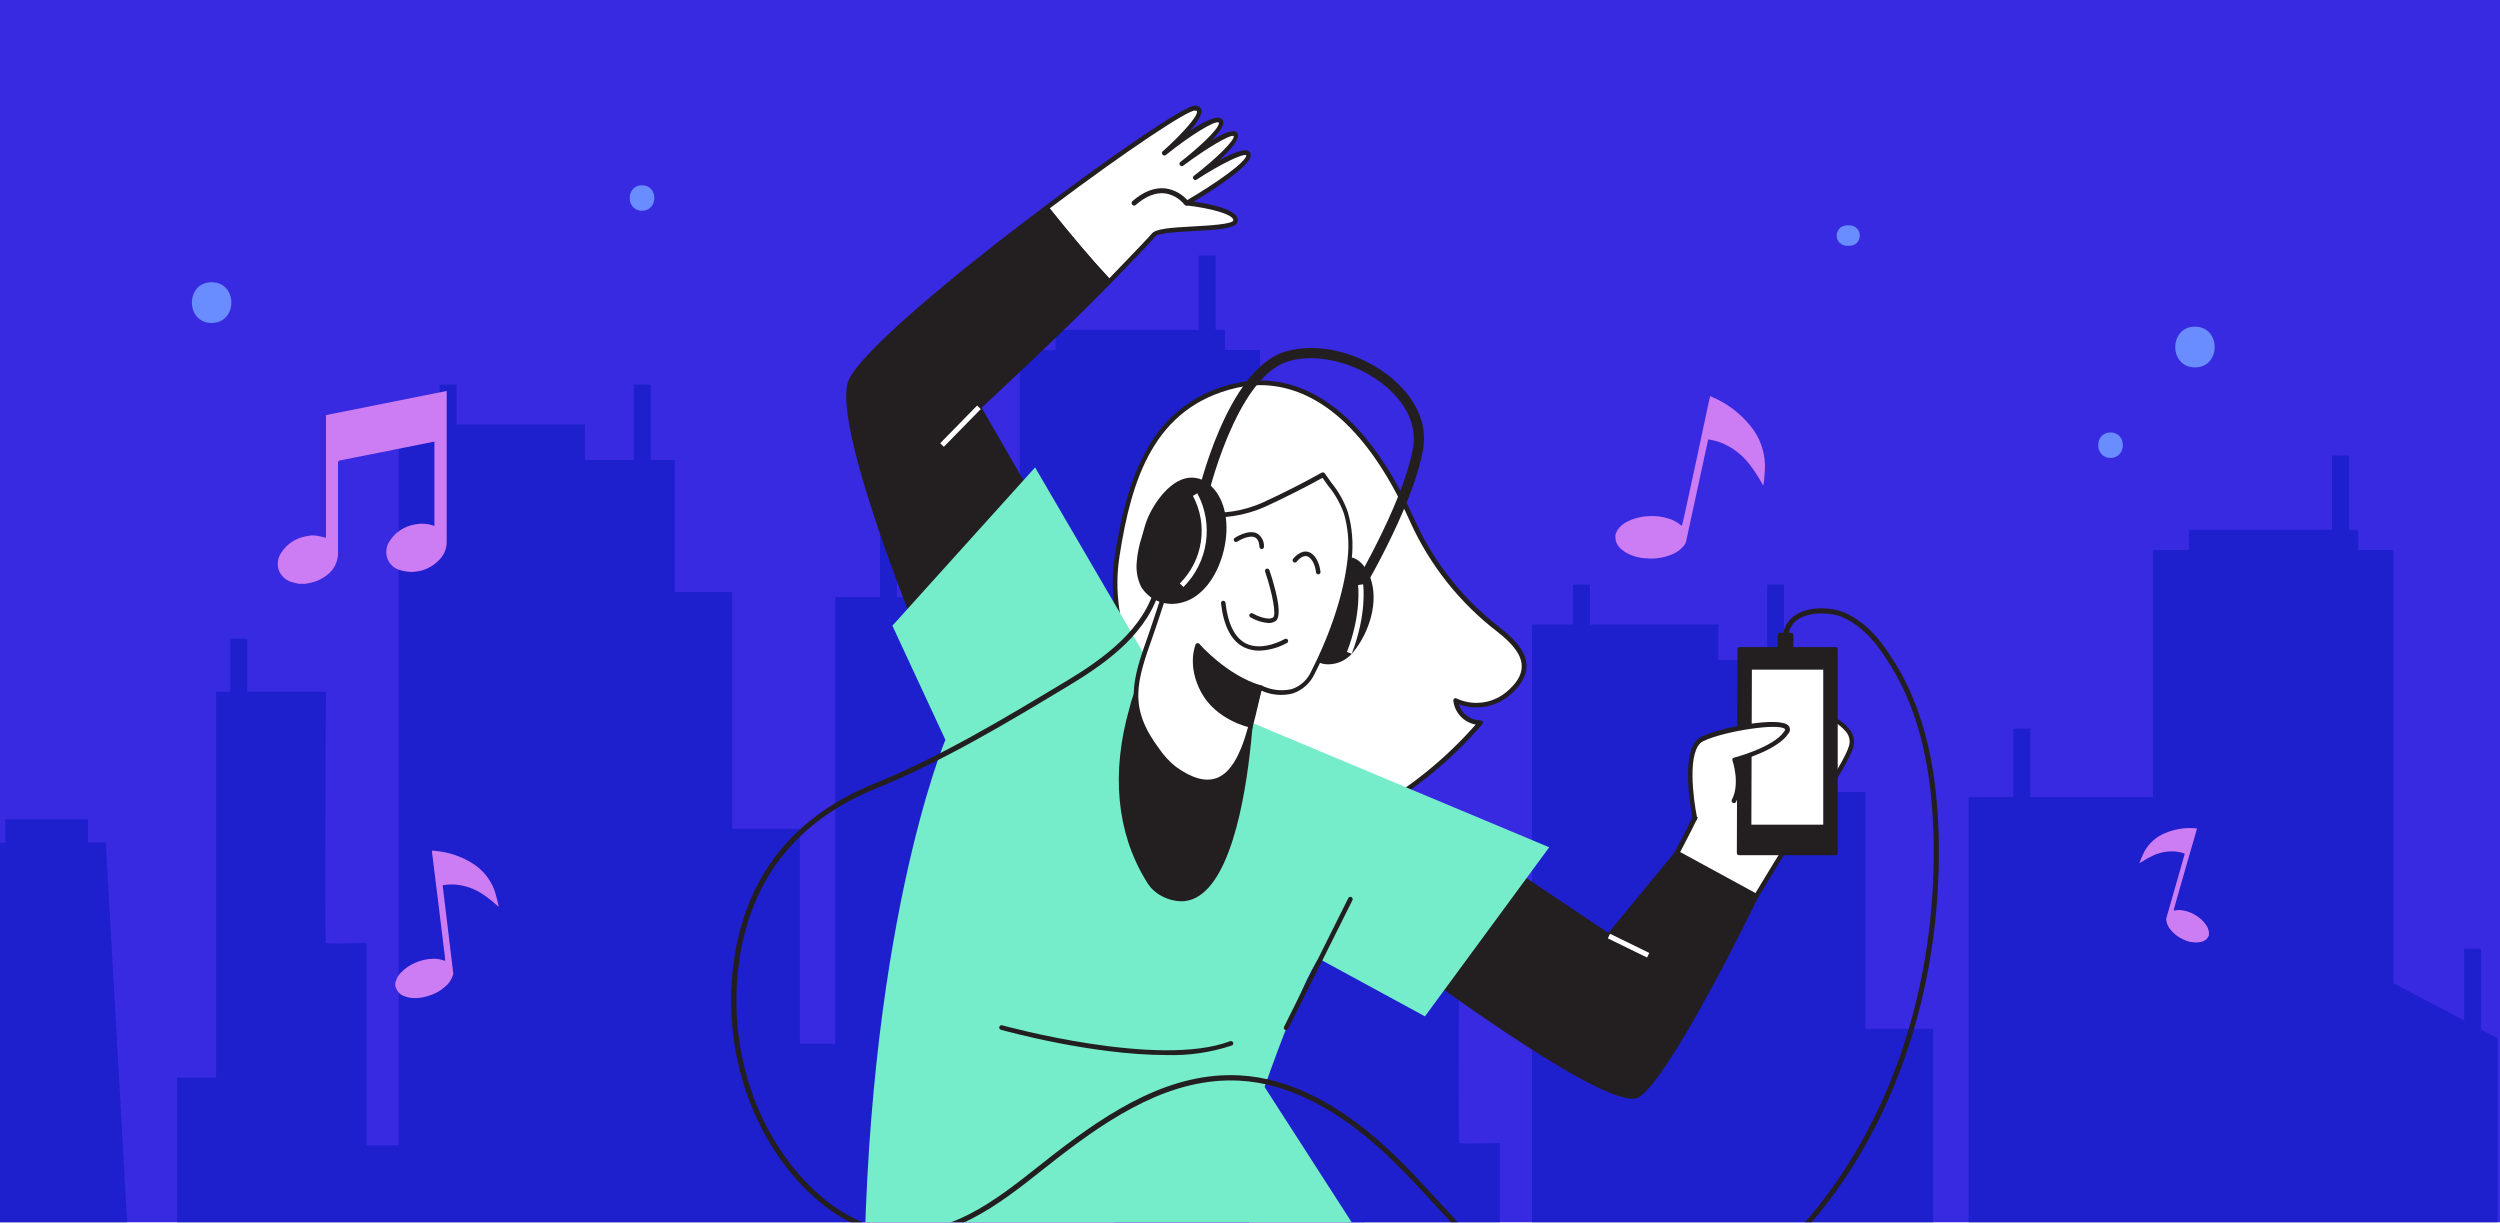
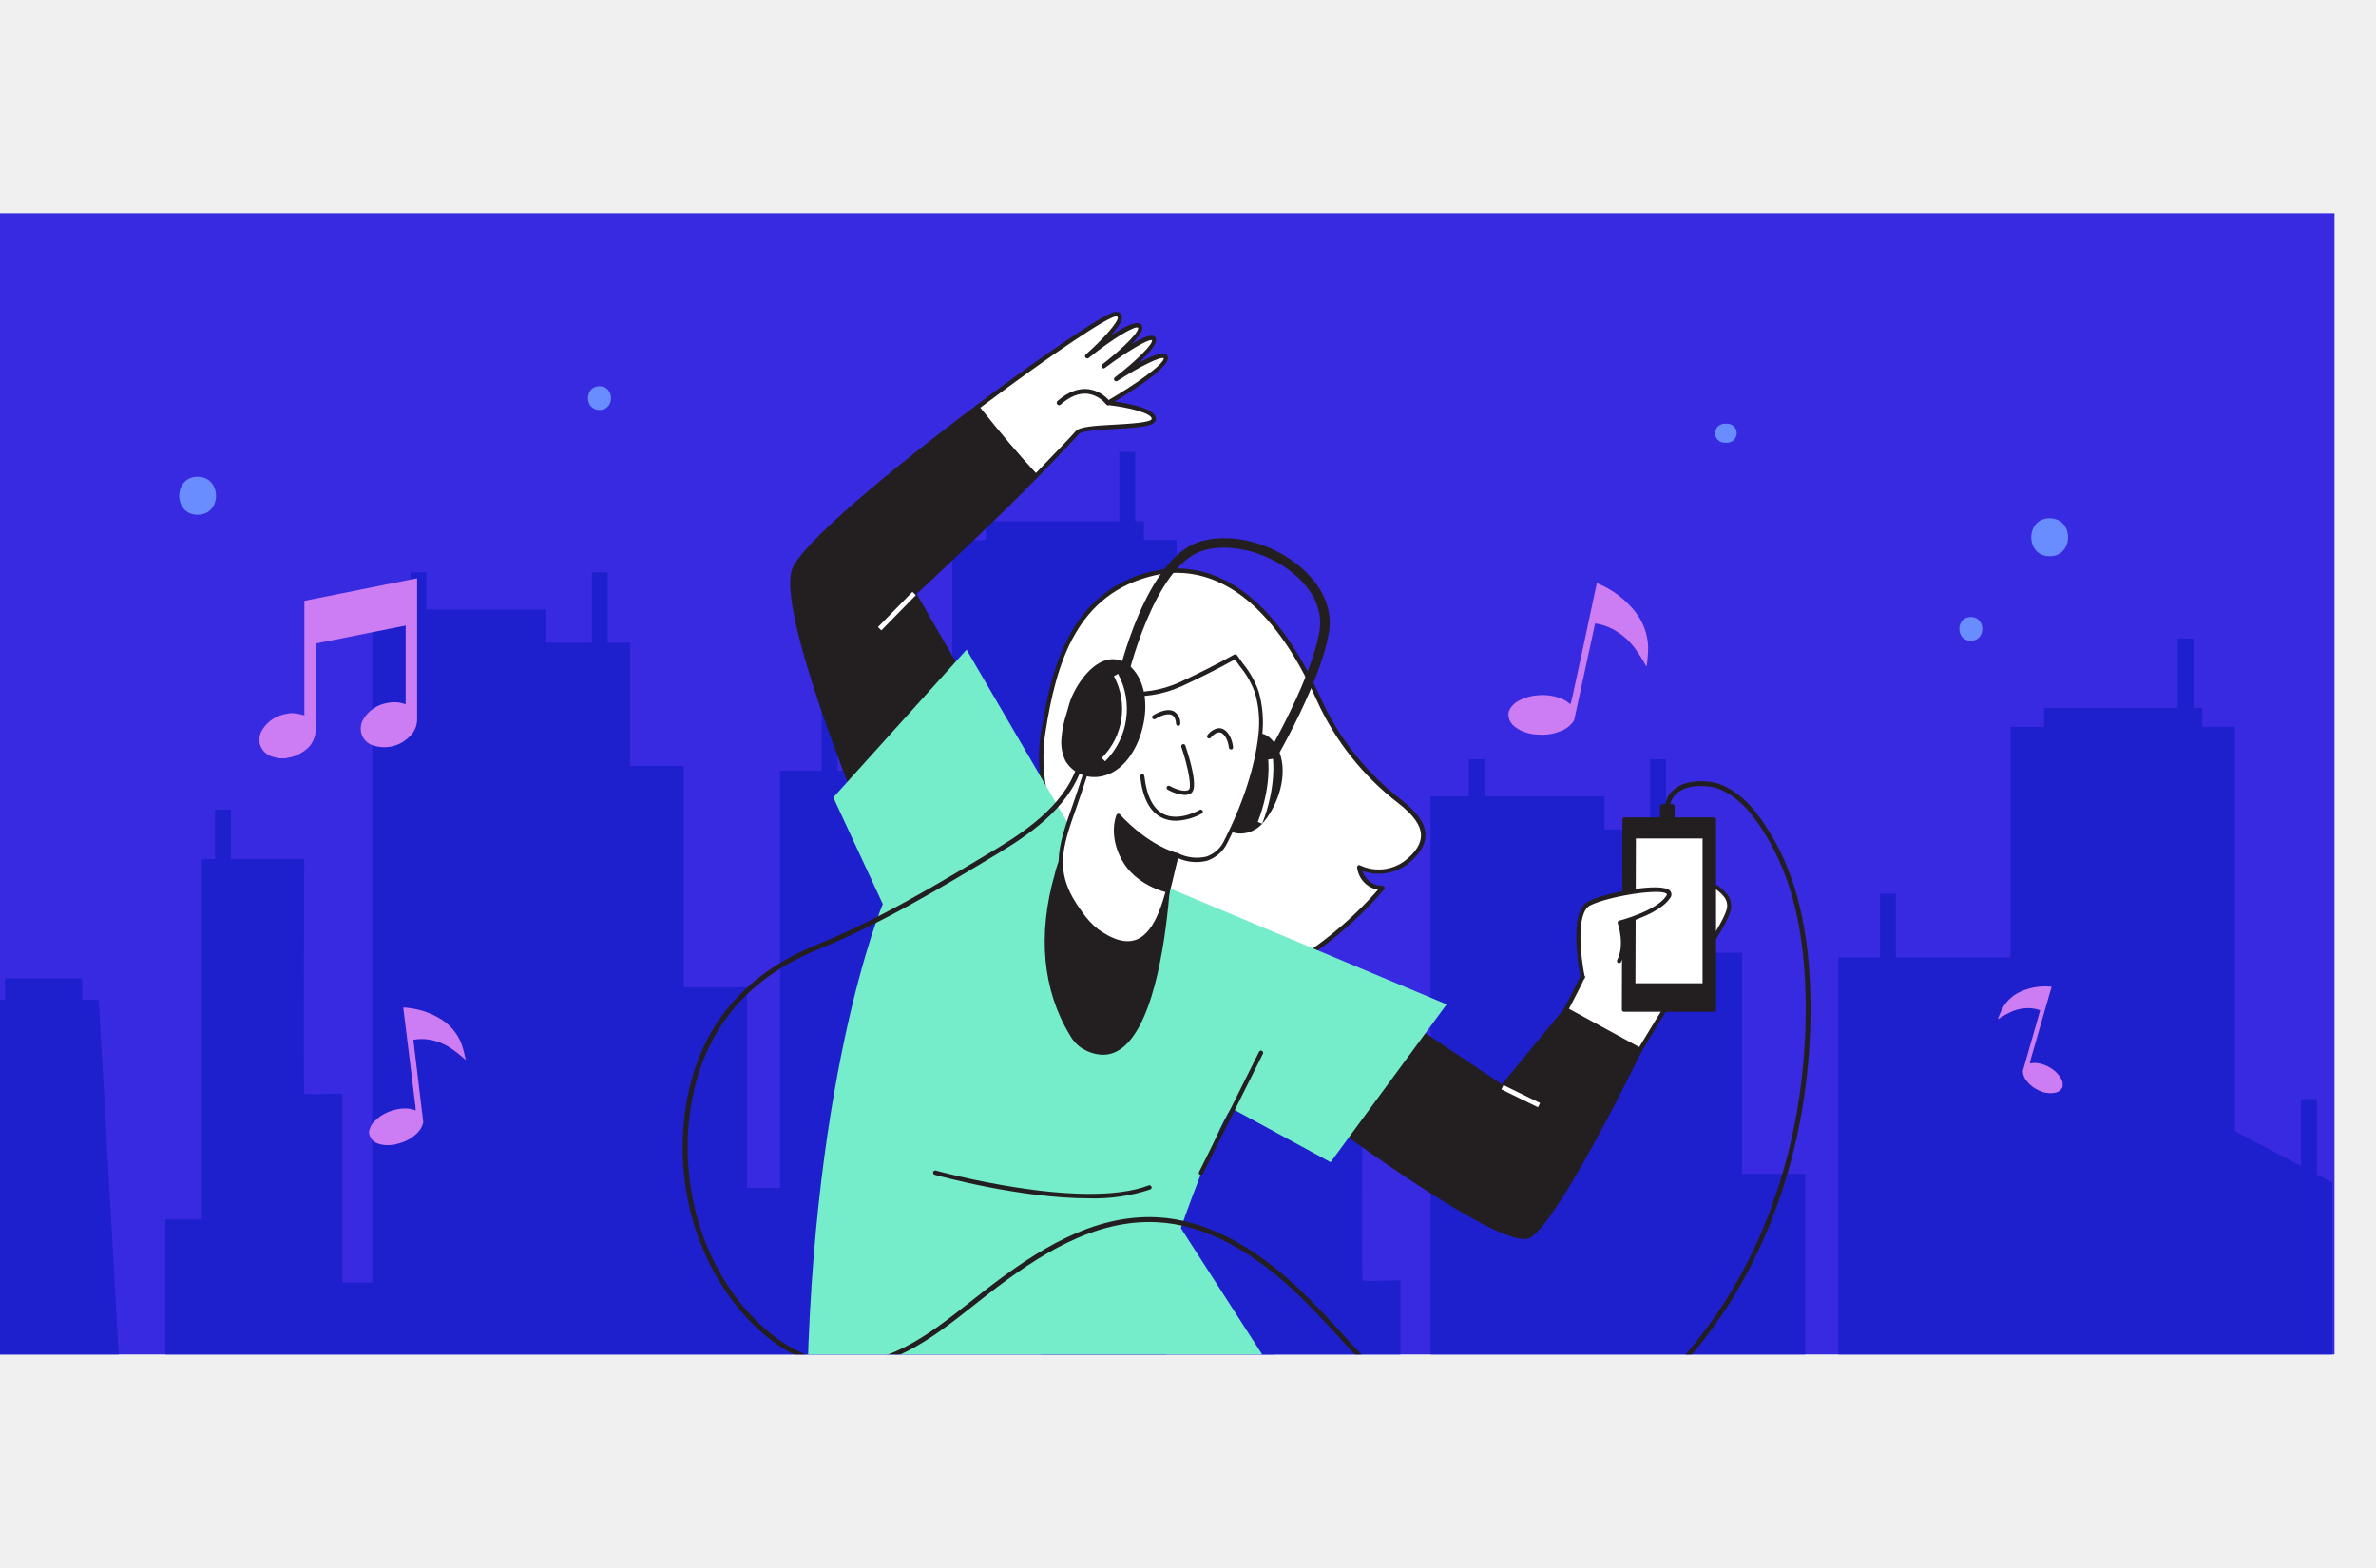
- <svg xmlns="http://www.w3.org/2000/svg" xmlns:xlink="http://www.w3.org/1999/xlink" width="450" height="220">
+ <svg xmlns="http://www.w3.org/2000/svg" xmlns:xlink="http://www.w3.org/1999/xlink" height="220">
  <defs>
    <path id="a" d="M0 0h450v220H0z" />
  </defs>
  <g fill="none" fill-rule="evenodd">
    <mask id="b" fill="#fff">
      <use xlink:href="#a" />
    </mask>
    <use fill="#382AE1" xlink:href="#a" />
    <path fill="#1E1FCD" fill-rule="nonzero" d="M218.812 46v13.368h1.685v3.623h6.303v77.983l12.758 6.699v-12.891h3.046v14.545l2.984 1.543v112.908L31.9 266.214v-72.237h7.013V124.52h2.548v-9.55h3.045v9.55h14.15l-.001.014v.196c-.01 2.072-.088 19.036-.094 31.525v3.018c.003 5.998.028 10.37.094 10.445.066.075.784.104 1.747.108h.5c2.152-.008 5.071-.108 5.071-.108v36.439h5.786V76.399h7.379v-7.156h3.045V76.4h23.111v6.395h8.79v-13.55h3.045v13.55h4.314v23.771h10.353v42.63h12.18v38.692h6.384v-80.419h8.04V95.156h3.044v12.312h22.117V63.022h6.455v-3.654h25.75V46h3.046zM15.842 147.489v4.151h3.198L25.475 265.9H-8l6.445-114.259H.962v-4.151h14.88z" mask="url(#b)" />
    <path fill="#1E1FCD" fill-rule="nonzero" d="M422.812 82v13.368h1.685v3.623h6.303v77.983l12.758 6.699v-12.891h3.046v14.545l2.984 1.543v112.908L235.9 302.214v-72.237h7.013V160.52h2.548v-9.55h3.045v9.55h14.15l-.001.014v.196c-.01 2.072-.088 19.036-.094 31.525v3.018c.003 5.998.028 10.37.094 10.445.066.075.784.104 1.747.108h.5c2.152-.008 5.071-.108 5.071-.108v36.439h5.786V112.399h7.379v-7.156h3.045v7.156h23.111v6.395h8.79v-13.55h3.045v13.55h4.314v23.771h10.353v42.63h12.18v38.692h6.384v-80.419h8.04v-12.312h3.044v12.312h22.117V99.022h6.455v-3.654h25.75V82h3.046zm-202.97 101.489v4.151h3.198l6.435 114.259H196l6.445-114.259h2.517v-4.151h14.88z" mask="url(#b)" />
    <g fill-rule="nonzero" mask="url(#b)">
      <path fill="#FFF" d="M224.743 27.894c-.147-2.117-9.625 4.042-9.625 4.042s8.029-6.159 7.34-7.698c-.688-1.54-9.734 5.196-9.734 5.196s8.257-6.351 6.982-7.707c-1.275-1.357-10.093 5.782-10.093 5.782s8.992-7.9 5.56-8.092c-1.541-.082-13.643 8.138-26.754 18.008 3.67 4.582 7.34 9.008 11.304 13.288 4.202-4.344 7.514-7.799 7.964-8.376 1.348-1.732 14.744-.577 14.799-2.694.055-2.117-8.826-3.08-8.826-3.08s11.23-6.552 11.083-8.669z" />
      <path fill="#231F20" d="M199.667 51.125a.404.404 0 01-.302-.128c-3.524-3.812-7.12-8.037-11.332-13.316a.421.421 0 01-.091-.311.458.458 0 01.165-.284c9.698-7.332 24.837-18.081 27.002-18.081.485-.046.942.234 1.12.687.293.825-.734 2.346-2.083 3.877 2.514-1.677 5.028-2.97 5.817-2.126.186.2.273.471.238.742-.064.751-.917 1.833-2.055 3.033 1.725-1.017 3.34-1.787 4.083-1.594a.77.77 0 01.55.43c.45.963-1.275 2.924-3.284 4.766 2.156-1.155 4.34-2.09 5.175-1.668a.834.834 0 01.468.715c.137 1.98-7.157 6.561-10.286 8.43 2.863.395 8.01 1.375 7.964 3.355 0 1.439-3.037 1.677-7.945 1.933-2.863.156-6.423.349-6.937 1.008-.514.66-3.028 3.281-7.991 8.413a.45.45 0 01-.276.12zM188.96 37.498c3.955 4.949 7.34 8.972 10.717 12.6 5.817-6.01 7.34-7.679 7.624-8.018.697-.916 3.322-1.1 7.551-1.329 2.496-.137 7.139-.384 7.157-1.118 0-1.072-4.367-2.208-8.45-2.657a.413.413 0 01-.358-.33.421.421 0 01.192-.45c5.441-3.152 11.01-7.11 10.937-8.247-.569-.394-4.68 1.613-8.982 4.408a.422.422 0 01-.477-.687c4.138-3.171 7.496-6.534 7.184-7.194-.615-.303-4.799 2.144-9.093 5.36a.422.422 0 01-.514-.668c2.634-2.034 6.845-5.728 6.955-6.983v-.1c-.514-.57-5.074 2.208-9.551 5.818a.432.432 0 01-.587-.064.403.403 0 010-.577c3.202-2.823 6.477-6.415 6.184-7.23 0-.083-.211-.12-.376-.129-1.257-.064-11.543 6.653-26.113 17.595z" />
      <path fill="#231F20" d="M153.058 68.876c-2.698 8.514 13.597 47.837 13.597 47.837l20.186-24.917c-.45-.77-10.653-18.493-10.653-18.493s15.057-13.92 23.452-22.59c-3.945-4.28-7.67-8.743-11.304-13.288-16.111 12.133-33.792 26.76-35.278 31.451z" />
      <path fill="#231F20" d="M166.655 117.117h-.1a.394.394 0 01-.313-.248c-.67-1.604-16.322-39.543-13.606-48.103 1.532-4.83 19.268-19.52 35.443-31.653a.404.404 0 01.56.064c4.193 5.26 7.78 9.476 11.295 13.27.14.157.14.393 0 .55-7.735 7.991-21.287 20.583-23.241 22.388a54892.79 54892.79 0 0010.505 18.218c.09.14.09.32 0 .459l-20.185 24.908a.404.404 0 01-.358.147zm21.635-79.133c-15.23 11.473-33.379 26.393-34.865 31.011-2.44 7.698 11.258 41.853 13.322 46.93l19.617-24.166-10.506-18.255a.421.421 0 01.083-.504c.146-.137 14.827-13.746 23.176-22.296-3.376-3.666-6.826-7.716-10.827-12.72z" />
      <path fill="#FFF" d="M201.044 109.529c1.651 11.418 9.257 21.077 17.515 29.902 4.945 5.242 11.01 10.576 18.25 10.237 3.458-.174 6.706-1.66 9.725-3.345a73.677 73.677 0 0019.974-16.212 4.476 4.476 0 01-4.468-3.995 8.854 8.854 0 009.175-1.027c5.615-4.453 2.89-8.385-1.404-11.702a51.724 51.724 0 01-15.551-19.62c-5.359-11.97-16.002-27.96-31.765-24.313-15.157 3.5-19.268 17.082-21.36 30.553a31.9 31.9 0 00-.091 9.522z" />
      <path fill="#231F20" d="M236.13 150.098c-7.111 0-13.02-5.223-17.874-10.383-7.753-8.247-15.91-18.264-17.625-30.122a32.412 32.412 0 01.064-9.696c.918-5.773 2.376-13.169 5.835-19.162a23.56 23.56 0 0115.837-11.74c7.193-1.658 20.937-.678 32.25 24.551a51.119 51.119 0 0015.424 19.465c3.211 2.483 4.716 4.665 4.734 6.882 0 1.833-1.11 3.72-3.33 5.499a9.276 9.276 0 01-8.854 1.384 4.12 4.12 0 003.899 2.886.413.413 0 01.395.239.403.403 0 01-.065.449 73.292 73.292 0 01-20.084 16.358c-2.835 1.576-6.24 3.216-9.91 3.39h-.697zm-9.295-80.773c-1.439 0-2.873.164-4.276.486-14.89 3.446-18.91 16.55-21.038 30.242a31.616 31.616 0 00-.064 9.439c1.679 11.638 9.744 21.536 17.432 29.674 4.882 5.186 10.818 10.447 17.92 10.08 3.495-.165 6.789-1.76 9.542-3.29a72.532 72.532 0 0019.267-15.533 4.924 4.924 0 01-4.018-4.316.403.403 0 01.183-.376.395.395 0 01.413 0 8.431 8.431 0 008.707-.972c2.01-1.603 3.028-3.225 3.01-4.83 0-1.905-1.45-3.94-4.404-6.222a52.017 52.017 0 01-15.672-19.776c-9.074-20.308-19.662-24.606-27.002-24.606z" />
      <path fill="#FFF" d="M305.851 145.37c-.642 2.538-11.184 21.343-11.184 21.343l13.763 7.432s12.45-20.84 13.514-22.223c1.065-1.384 10.093-13.398 11.323-17.613 1.23-4.216-7.45-7.332-11.01-6.993-3.56.34-15.763 15.515-16.406 18.054z" />
      <path fill="#231F20" d="M308.411 174.567a.361.361 0 01-.193-.055l-13.762-7.432a.403.403 0 01-.202-.257.394.394 0 010-.32c3.67-6.48 10.634-19.246 11.139-21.234.679-2.694 13.02-18.044 16.744-18.328 2.707-.23 8.35 1.41 10.616 4.15a3.598 3.598 0 01.844 3.373c-1.312 4.582-11.295 17.632-11.386 17.76-1.046 1.348-13.369 21.994-13.497 22.178a.395.395 0 01-.303.165zm-13.166-8.028l13.02 7.047c1.678-2.813 12.33-20.62 13.33-21.92 2.102-2.75 10.149-13.637 11.25-17.477a2.747 2.747 0 00-.689-2.611c-2.064-2.502-7.431-4.06-9.89-3.85-3.358.294-15.451 15.58-16.011 17.742-.606 2.392-9.487 18.347-11.01 21.069z" />
      <path fill="#231F20" d="M301.897 153.498l-12.295 14.975-26.516-17.751-11.295 21.004s37.554 28.161 42.876 25.467c5.321-2.694 21.442-35.924 21.442-35.924l-14.212-7.77z" />
      <path fill="#231F20" d="M293.814 197.761c-7.744 0-38.6-22.965-42.27-25.714a.412.412 0 01-.11-.514l11.294-21.004a.404.404 0 01.578-.147l26.195 17.55 12.066-14.663a.395.395 0 01.504-.1l14.258 7.77a.412.412 0 01.165.532c-.66 1.366-16.267 33.385-21.662 36.107-.32.141-.67.204-1.018.183zm-41.509-26.154c10.607 7.927 38.031 27.327 42.206 25.229 4.853-2.466 19.387-31.855 21.103-35.392l-13.616-7.433-12.084 14.718a.386.386 0 01-.532.083l-26.158-17.513-10.919 20.308zM313.155 116.878l-.12 36.62h17.351v-36.62z" />
      <path fill="#231F20" d="M330.386 153.938h-17.35a.404.404 0 01-.404-.412l.11-36.657a.413.413 0 01.413-.403h17.23c.224 0 .404.18.404.403v36.657a.403.403 0 01-.403.412zm-16.938-.806h16.516v-35.85H313.54l-.092 35.85z" />
      <path fill="#FFF" d="M314.916 120.113l-.091 28.776h13.781v-28.776z" />
      <path fill="#231F20" d="M328.606 149.301h-13.763a.404.404 0 01-.294-.119.403.403 0 01-.119-.302l.083-28.767a.422.422 0 01.422-.412h13.689c.228 0 .413.184.413.412v28.776a.413.413 0 01-.431.412zm-13.36-.861h12.938v-27.905h-12.846l-.091 27.905z" />
      <path fill="#FFF" d="M305.099 147.276s-2.587-12.335 1.294-14.269c3.88-1.933 17.221-4.197 15.157-1.173s-9.294 4.894-9.294 4.894 1.486 4.316-.147 7.377" />
      <path fill="#231F20" d="M305.099 147.688a.404.404 0 01-.404-.33c-.11-.513-2.615-12.674 1.514-14.727 3.35-1.658 14.157-3.794 15.735-1.997a1.09 1.09 0 01-.055 1.438c-1.835 2.75-7.496 4.49-9.11 4.95.339 1.2 1.11 4.636-.303 7.33a.422.422 0 01-.57.165.43.43 0 01-.173-.568c1.532-2.859.137-6.992.119-7.038a.412.412 0 010-.33.44.44 0 01.266-.21c.073 0 7.101-1.833 9.056-4.72.137-.202.174-.348.11-.422-.991-1.136-11.01.367-14.735 2.2-2.946 1.466-1.762 10.456-1.065 13.801a.412.412 0 01-.32.495l-.065-.037z" />
      <path fill="#75ECCA" d="M209.173 123.32l-22.855-39.185-25.69 28.491 9.541 20.546s-14.68 34.705-14.68 102.73c0 0 78.154-.339 97.825-.339l-25.69-39.91s6.423-18.493 9.735-23.112l19.13 10.402 22.37-30.434-69.686-29.188z" />
      <path fill="#231F20" d="M208.843 160.674c12.615 7.331 15.597-22.47 16.157-28.922.256-1.775.15-3.583-.312-5.316-.725-2.199-2.422-3.903-4.12-5.498-2.027-1.833-4.367-3.757-7.129-3.876a8.26 8.26 0 00-6.578 3.436 20.15 20.15 0 00-3.156 6.983c-2.973 10.365-2.863 21.307 2.871 30.728a6.591 6.591 0 001.991 2.263l.276.202z" />
      <path fill="#231F20" d="M212.614 162.232a7.934 7.934 0 01-3.973-1.21l-.285-.174a6.903 6.903 0 01-2.12-2.401c-5.256-8.642-6.266-19.373-2.917-31.048a20.562 20.562 0 013.22-7.12 8.6 8.6 0 016.919-3.593c2.826.119 5.22 1.988 7.34 3.986 1.725 1.586 3.468 3.336 4.23 5.636.473 1.793.586 3.662.33 5.499-.853 9.613-3.303 26.264-10.093 29.774a5.725 5.725 0 01-2.651.65zm.568-44.74a7.875 7.875 0 00-6.01 3.281 19.801 19.801 0 00-3.073 6.846c-3.294 11.455-2.312 21.994 2.826 30.406a6.17 6.17 0 001.835 2.136l.266.155c2.184 1.274 4.11 1.448 5.881.532 4.716-2.438 8.258-13.05 9.671-29.133a13.135 13.135 0 00-.294-5.16c-.697-2.116-2.358-3.775-4.01-5.296-2.054-1.888-4.302-3.666-6.871-3.767h-.22zm33.306-12.701c1.165 4.224-.743 9.604-3.606 12.729-1.908 2.062-6.092 2.612-6.936-.743a17 17 0 012.174-13.04c1.835-3.015 5.35-4.738 7.607-.862.335.603.591 1.247.761 1.916z" />
      <path fill="#231F20" d="M239.084 119.582a4.414 4.414 0 01-1.046-.12 3.393 3.393 0 01-2.487-2.593 17.477 17.477 0 012.184-13.334c1.285-2.062 3.101-3.308 4.799-3.299.963 0 2.349.45 3.505 2.447.364.63.648 1.305.844 2.007 1.266 4.582-.918 10.08-3.67 13.105a5.729 5.729 0 01-4.13 1.787zm3.404-18.54c-1.395 0-2.945 1.11-4.065 2.906a16.634 16.634 0 00-2.083 12.729c.19.978.93 1.758 1.9 1.997a4.765 4.765 0 004.34-1.43c2.587-2.803 4.697-8.091 3.523-12.343a7.711 7.711 0 00-.762-1.833c-.78-1.338-1.725-2.025-2.816-2.035l-.037.01z" />
      <path fill="#FFF" d="M226.808 123.696c-1.836 7.03-3.67 23.04-15.369 14.663a14.835 14.835 0 01-3.101-3.317c-5.762-7.67-4.12-12.51-1.138-20.931 1.285-3.666 2.395-7.332 3.67-10.997 1.276-3.666 3.377-7.112 5.12-10.585-.064.12 5.734.916 11.533-1.714 5.799-2.63 10.597-5.36 10.597-5.36 1.57 2.345 3.267 4.123 4.102 6.91.77 2.702.992 5.53.651 8.32-.734 6.846-3.477 14.25-6.588 20.363-3.11 6.112-9.477 2.648-9.477 2.648z" />
      <path fill="#231F20" d="M217.348 141.172c-1.835 0-3.881-.824-6.157-2.456a15.32 15.32 0 01-3.193-3.409c-5.936-7.908-4.147-12.958-1.192-21.315.614-1.76 1.202-3.565 1.77-5.307.615-1.878 1.248-3.812 1.927-5.709a60.45 60.45 0 013.624-7.725c.514-.972 1.028-1.943 1.514-2.914a.413.413 0 01.56-.184 21.125 21.125 0 0011.148-1.723 155.555 155.555 0 0010.56-5.351.432.432 0 01.56.137c.395.587.79 1.136 1.184 1.677a17.241 17.241 0 012.972 5.334c.783 2.76 1.01 5.647.67 8.495-.67 6.13-3.018 13.416-6.633 20.5a6.695 6.695 0 01-3.973 3.602 8.515 8.515 0 01-5.625-.504 96.92 96.92 0 00-.568 2.391c-1.212 5.251-2.863 12.455-7.24 14.104a5.51 5.51 0 01-1.908.357zm-1.101-48.176c-.44.917-.918 1.76-1.376 2.64a60.01 60.01 0 00-3.579 7.624c-.67 1.833-1.302 3.813-1.917 5.682-.615 1.87-1.156 3.556-1.78 5.324-2.964 8.377-4.588 12.986 1.082 20.537a14.55 14.55 0 003.01 3.235c2.88 2.071 5.34 2.75 7.34 1.998 3.954-1.494 5.505-8.43 6.716-13.499.248-1.063.468-2.062.698-2.914a.43.43 0 01.605-.266 8.01 8.01 0 005.505.67 5.842 5.842 0 003.46-3.172c3.568-7 5.899-14.186 6.55-20.216a20.66 20.66 0 00-.642-8.156 16.573 16.573 0 00-2.881-5.086c-.33-.449-.67-.916-.99-1.384a164.07 164.07 0 01-10.295 5.187 22.044 22.044 0 01-11.506 1.796z" />
      <path fill="#231F20" d="M224.88 130.496s-5.679-1.292-8.257-6.011c-2.578-4.72-1.018-8.34-1.018-8.34s4.954 5.728 11.22 7.579l-1.944 6.772z" />
      <path fill="#231F20" d="M224.88 130.9h-.091c-.239-.056-5.89-1.384-8.533-6.205-2.642-4.82-1.11-8.54-1.046-8.697a.404.404 0 01.312-.238.422.422 0 01.367.129c0 .055 4.964 5.663 11.01 7.46a.404.404 0 01.276.503l-1.9 6.754a.404.404 0 01-.394.293zm-9.12-13.958a10.217 10.217 0 001.203 7.332c2.1 3.83 6.358 5.333 7.633 5.709l1.716-6.003c-5.074-1.622-9.184-5.599-10.551-7.038zm12.598-4.792a7.64 7.64 0 01-3.275-1.027.406.406 0 11.403-.705c.707.403 2.753 1.32 3.67.723.597-.384-.055-4.15-1.431-8.247a.406.406 0 11.77-.257c.827 2.447 2.579 8.248 1.093 9.164-.369.23-.795.351-1.23.349z" />
      <path fill="#231F20" d="M226.68 117.117a6.135 6.135 0 01-2.753-.605c-2.294-1.137-3.67-3.803-4.148-7.927a.413.413 0 01.358-.45.404.404 0 01.45.358c.431 3.83 1.67 6.287 3.67 7.331 3.055 1.512 6.955-.779 6.991-.797a.404.404 0 01.56.138.412.412 0 01-.138.559 11.02 11.02 0 01-4.99 1.393zm.43-18.292a.404.404 0 01-.403-.376c-.065-.916-.33-1.475-.808-1.714-.917-.476-2.633.385-3.202.761a.407.407 0 01-.45-.678c.101-.064 2.45-1.586 4.01-.807a2.611 2.611 0 011.257 2.383.403.403 0 01-.376.43h-.028zm10.176 4.545a.404.404 0 01-.404-.366s-.184-2.016-1.33-2.75c-.991-.65-2.148.834-2.157.853a.404.404 0 01-.569.073.403.403 0 01-.082-.568c.56-.733 1.954-1.888 3.257-1.036 1.477.972 1.68 3.281 1.688 3.373a.403.403 0 01-.367.44l-.036-.019zm-32.27-2.217a8.138 8.138 0 00.735 4.26c1.302 2.411 4.514 3.392 7.138 2.613 6.854-2.026 10.148-15.048 4.964-20.162-4.817-4.747-10.286 2.75-11.414 7.176-.523 2.08-1.349 4.005-1.422 6.113z" />
      <path fill="#231F20" d="M211.054 108.695a6.424 6.424 0 01-5.661-3.089 8.34 8.34 0 01-.78-4.472c.126-1.534.434-3.047.917-4.509.166-.559.33-1.118.477-1.677.799-3.079 3.762-7.853 7.258-8.816a4.83 4.83 0 014.835 1.448c2.505 2.466 3.322 6.929 2.138 11.648-1.183 4.72-3.964 8.248-7.267 9.164a7.137 7.137 0 01-1.917.303zm-5.634-7.524a7.653 7.653 0 00.688 4.06 5.83 5.83 0 006.67 2.41c3.038-.917 5.607-4.197 6.708-8.605 1.1-4.408.376-8.615-1.918-10.878a4.03 4.03 0 00-4.055-1.256c-3.156.917-5.955 5.435-6.689 8.248a59.1 59.1 0 01-.477 1.705 18.63 18.63 0 00-.918 4.316h-.009z" />
      <path fill="#231F20" d="M243.12 109.208a.918.918 0 01-.788-1.393c.1-.165 10.276-16.88 12.02-27.3.632-3.776-1.047-7.606-4.726-10.805-5.028-4.362-12.533-6.314-17.846-4.637-9.45 2.988-14.478 24.743-14.533 24.927a.918.918 0 01-1.79-.403c.212-.917 5.322-22.975 15.773-26.274 5.973-1.879 14.029.174 19.598 5.003 4.184 3.666 6.083 8.065 5.34 12.491-1.835 10.777-11.845 27.254-12.267 27.951a.918.918 0 01-.78.44z" />
      <path fill="#231F20" d="M292.868 239a31.312 31.312 0 01-9.68-1.567 31.764 31.764 0 01-10.156-5.902c-5.092-4.115-9.579-9.027-13.919-13.746-2.752-3.015-5.597-6.13-8.57-9.008-9.312-9.018-18.56-13.82-27.525-14.26-12.056-.605-22.745 6.278-32.489 13.801-.917.733-1.908 1.494-2.881 2.264-7.881 6.24-16.818 13.306-27.828 11.648-7.505-1.128-13.332-6.296-16.892-10.43-8.762-10.18-12.845-24.743-10.817-38.865 2.147-15.212 10.634-25.934 25.232-31.873 12.083-4.911 23.488-11.785 34.526-18.429l.091-.045c6.836-4.124 14.093-9.403 16.048-17.32a.471.471 0 01.917.22c-2.037 8.247-9.469 13.663-16.47 17.878l-.082.055c-11.065 6.663-22.506 13.554-34.654 18.494-14.277 5.8-22.571 16.275-24.672 31.158-1.964 13.856 2 28.106 10.57 38.086 3.459 4.023 9.101 9.045 16.331 10.127 10.616 1.603 19.011-5.04 27.122-11.456l2.89-2.272c9.891-7.634 20.745-14.617 33.095-13.994 9.175.458 18.625 5.343 28.103 14.516 2.991 2.905 5.845 6.03 8.607 9.054 4.312 4.729 8.771 9.614 13.817 13.682a30.956 30.956 0 009.854 5.746c12.396 3.996 24.773.064 36.875-11.693 17.956-17.485 28.076-43.988 27.755-72.8-.147-13.453-2.66-23.965-7.689-32.148-2.027-3.309-4.587-6.993-8.753-8.835-2.128-.916-7.12-1.264-9.046 1.44-.734 1.035-.808 2.254-.918 3.802 0 .67-.092 1.42-.193 2.236a.463.463 0 01-.917-.119c.11-.788.147-1.493.193-2.172.1-1.63.192-3.033 1.082-4.28 2.239-3.143 7.726-2.813 10.166-1.74 4.441 1.942 7.056 5.764 9.175 9.164 5.12 8.33 7.67 18.997 7.827 32.624.32 29.032-9.891 55.81-28.03 73.46-9.194 8.99-18.617 13.49-28.095 13.499zM204.172 37.022a.477.477 0 01-.348-.156.467.467 0 010-.65c2.018-1.751 4.019-2.52 5.954-2.301a6.424 6.424 0 014.166 2.374c.145.206.1.49-.1.641a.46.46 0 01-.643-.1 5.58 5.58 0 00-3.523-2.026c-1.67-.193-3.432.513-5.249 2.09a.45.45 0 01-.257.128z" />
      <path fill="#231F20" d="M231.505 185.39a.478.478 0 01-.192 0 .43.43 0 01-.184-.569l11.579-23.185a.417.417 0 01.743.376l-11.57 23.148a.413.413 0 01-.376.23zm-21.57 4.518c-13.259 0-28.838-4.29-29.7-4.528a.422.422 0 11.22-.806c.284.073 28.103 7.744 40.967 2.84.218-.08.46.031.541.248a.403.403 0 01-.239.532 34.077 34.077 0 01-11.79 1.714zM320.403 114.312h2v2.969h-2z" />
      <path fill="#231F20" d="M322.403 117.685h-2a.413.413 0 01-.413-.404v-2.969a.403.403 0 01.413-.403h2c.223 0 .404.18.404.403v2.97a.403.403 0 01-.404.403zm-1.596-.816H322v-2.153h-1.193v2.153z" />
      <path fill="#FFF" d="M213.026 105.661l-.66-.641a13.34 13.34 0 002.358-15.763l.789-.467a14.283 14.283 0 01-2.487 16.871zm30.278 12.024l-.853-.34c2.68-6.9 2-11.995 2-12.041l.918-.128c.018.192.706 5.36-2.065 12.509zM169.236 79.78l6.647-6.787.655.64-6.646 6.788zM289.407 168.901l.403-.823 7.062 3.453-.403.824z" />
      <path fill="#CD7DF3" d="M53.797 105.082c-.386-.091-.799-.155-1.175-.284a3.503 3.503 0 01-2.514-2.392 3.662 3.662 0 01.55-2.978 6.67 6.67 0 014.423-2.896c1.184-.266 1.716-.201 3.597.257V74.72l21.727-4.343v26.988a4.58 4.58 0 01-1.606 3.666 6.777 6.777 0 01-6.634 1.631 3.366 3.366 0 01-2.514-2.383 3.552 3.552 0 01.542-2.969 6.616 6.616 0 014.44-2.896 6.301 6.301 0 013.56.257V79.496l-1.541.302a5773.252 5773.252 0 01-15.479 3.089c-.284.055-.33.165-.33.421v16.093a4.92 4.92 0 01-2.12 4.206 7.271 7.271 0 01-3.467 1.411 1.58 1.58 0 00-.193.064h-1.266zm343.808 63.248v-.523a2.802 2.802 0 00-.523-1.328 5.832 5.832 0 00-1.77-1.677 6.528 6.528 0 00-2.303-.917c-.521-.1-1.057-.1-1.578 0h-.138a1.108 1.108 0 010-.183c.092-.358.183-.706.284-1.045l1.835-6.415c.67-2.328 1.35-4.655 2.019-6.983v-.137l-.642-.055a11.426 11.426 0 00-5.13.916 7.402 7.402 0 00-3.587 3.143c-.23.404-.403.834-.596 1.265-.129.275-.23.568-.349.852a.467.467 0 000 .12l.23-.138c.728-.478 1.492-.9 2.284-1.265a8.156 8.156 0 013.9-.696 7.136 7.136 0 011.688.376.76.76 0 000 .137c-1.113 3.861-2.217 7.72-3.312 11.574a.53.53 0 000 .211c.078.682.367 1.322.825 1.833a6.045 6.045 0 002.147 1.659l.716.311.66.193h.184a4.18 4.18 0 001.652 0c.459-.065.879-.293 1.183-.642.1-.139.191-.282.276-.43l.045-.156zm-326.47 9.016c0-.22 0-.45.102-.67.16-.604.477-1.157.917-1.603a7.68 7.68 0 012.624-1.787 8.413 8.413 0 013.138-.706 5.511 5.511 0 012.028.321l.174.064c.005-.079.005-.159 0-.238 0-.467-.092-.916-.147-1.393-.348-2.89-.7-5.77-1.055-8.642-.385-3.134-.78-6.259-1.165-9.384v-.183c.284 0 .569 0 .835.064 2.281.227 4.479.977 6.423 2.19a9.643 9.643 0 013.954 4.766c.2.57.369 1.152.505 1.74.11.386.183.78.275 1.174a.293.293 0 010 .156l-.266-.23a22.815 22.815 0 00-2.68-2.089 10.44 10.44 0 00-4.853-1.677 9.241 9.241 0 00-2.248.128c.005.058.005.117 0 .175.612 5.18 1.239 10.373 1.881 15.579a.65.65 0 010 .265 4.316 4.316 0 01-1.44 2.227 7.71 7.71 0 01-3.102 1.686c-.32.101-.651.175-.972.257l-.918.11H75a5.4 5.4 0 01-2.13-.293 2.44 2.44 0 01-1.375-1.054 4.634 4.634 0 01-.276-.614l-.082-.34zm219.697-81.28c.119-.238.22-.485.357-.705a4.393 4.393 0 011.689-1.457 9.276 9.276 0 013.67-.99 10.104 10.104 0 013.817.43 6.36 6.36 0 012.165 1.165l.174.137a1.63 1.63 0 00.11-.266c.138-.54.266-1.081.386-1.631l2.202-10.172c.789-3.666 1.575-7.35 2.358-11.052l.046-.22c.32.137.624.256.917.394a17.815 17.815 0 016.368 4.985 11.484 11.484 0 012.605 6.937c0 .72-.036 1.439-.11 2.154 0 .486-.1.916-.156 1.439a.394.394 0 01-.055.165l-.22-.358a26.572 26.572 0 00-2.202-3.4 12.402 12.402 0 00-4.826-3.803 10.543 10.543 0 00-2.587-.724h-.065a1.42 1.42 0 01-.046.211l-3.963 18.274a.916.916 0 01-.12.302 5.192 5.192 0 01-2.495 1.952 9.396 9.396 0 01-4.166.687c-.403 0-.798-.055-1.202-.091l-1.055-.22-.174-.074a6.425 6.425 0 01-2.285-1.164 3.033 3.033 0 01-1.147-1.732 7.58 7.58 0 01-.064-.797l.074-.376z" />
      <path fill="#698DFF" d="M38.092 50.8c-4.725 0-4.734 7.331 0 7.331 4.735 0 4.735-7.33 0-7.33zm357 8c-4.725 0-4.734 7.331 0 7.331 4.735 0 4.735-7.33 0-7.33zm-60.38-16.883a1.933 1.933 0 00-.467-.806l-.376-.284a1.837 1.837 0 00-.918-.257h-.514a1.34 1.34 0 00-.706.165c-.23.07-.435.2-.596.376a1.43 1.43 0 00-.377.586c-.115.217-.169.461-.156.706l.065.495c.086.304.247.58.468.806l.376.285c.279.161.595.246.917.247h.514c.245.014.49-.04.707-.156.226-.075.43-.204.596-.376a2.07 2.07 0 00.532-1.3c-.018-.157-.046-.322-.064-.487zm-219.15-8.568c-2.955 0-2.964 4.582 0 4.582 2.963 0 2.954-4.582 0-4.582zm264.333 44.49c-2.955 0-2.955 4.583 0 4.583 2.954 0 2.954-4.582 0-4.582z" />
    </g>
  </g>
</svg>
